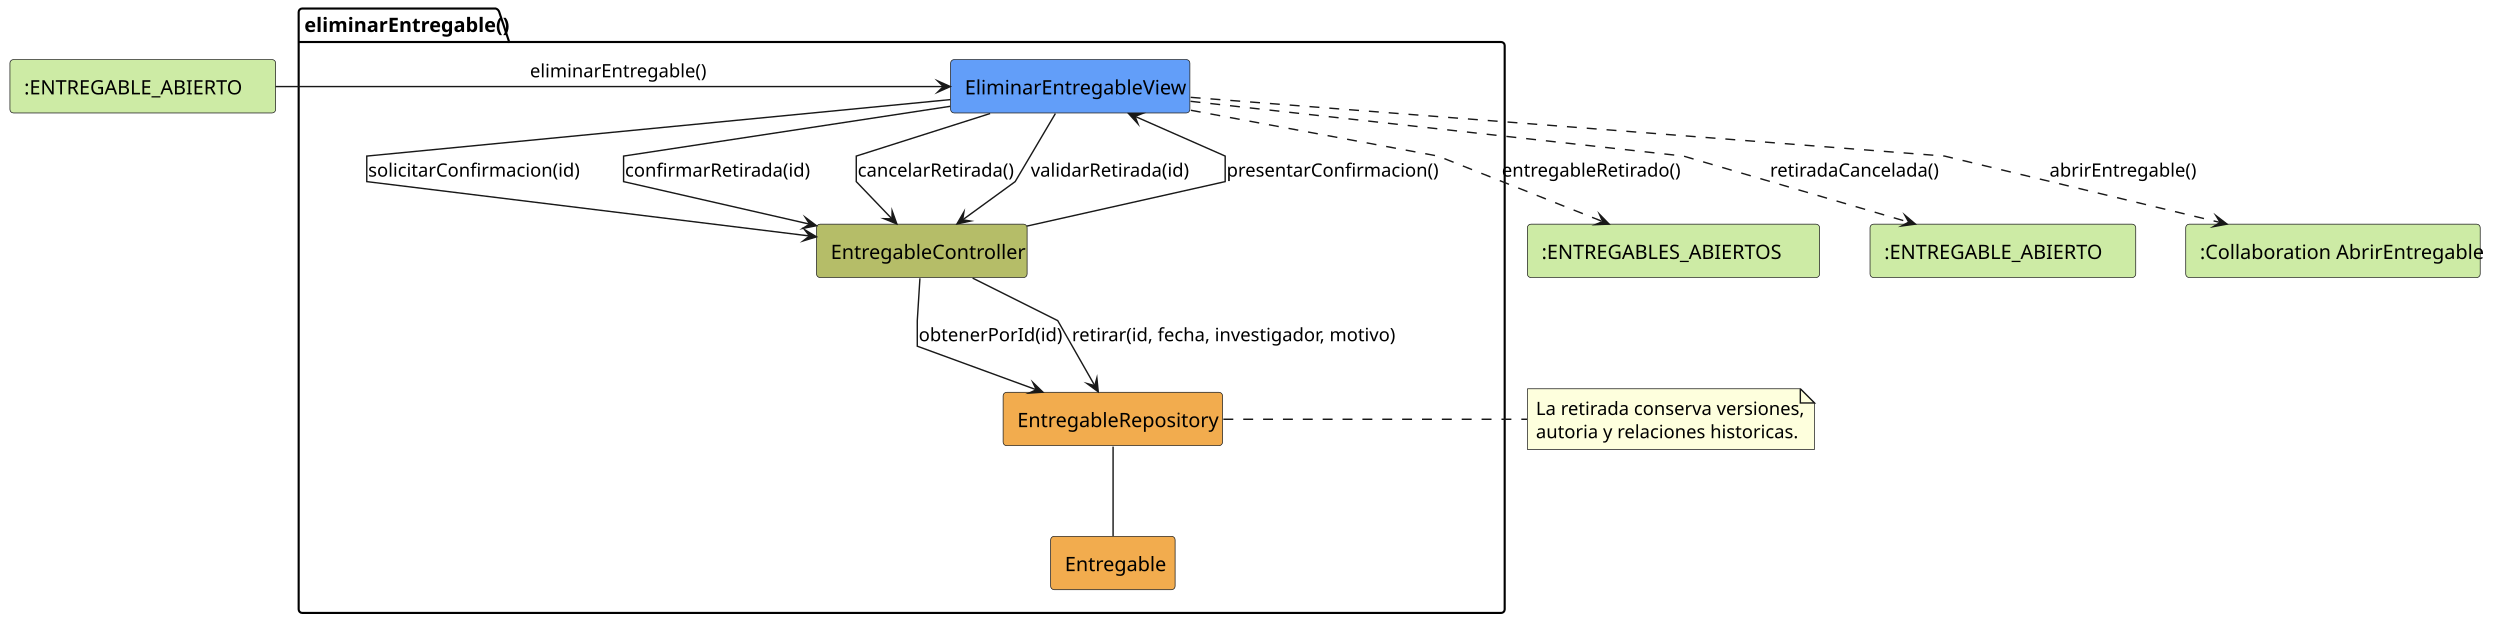
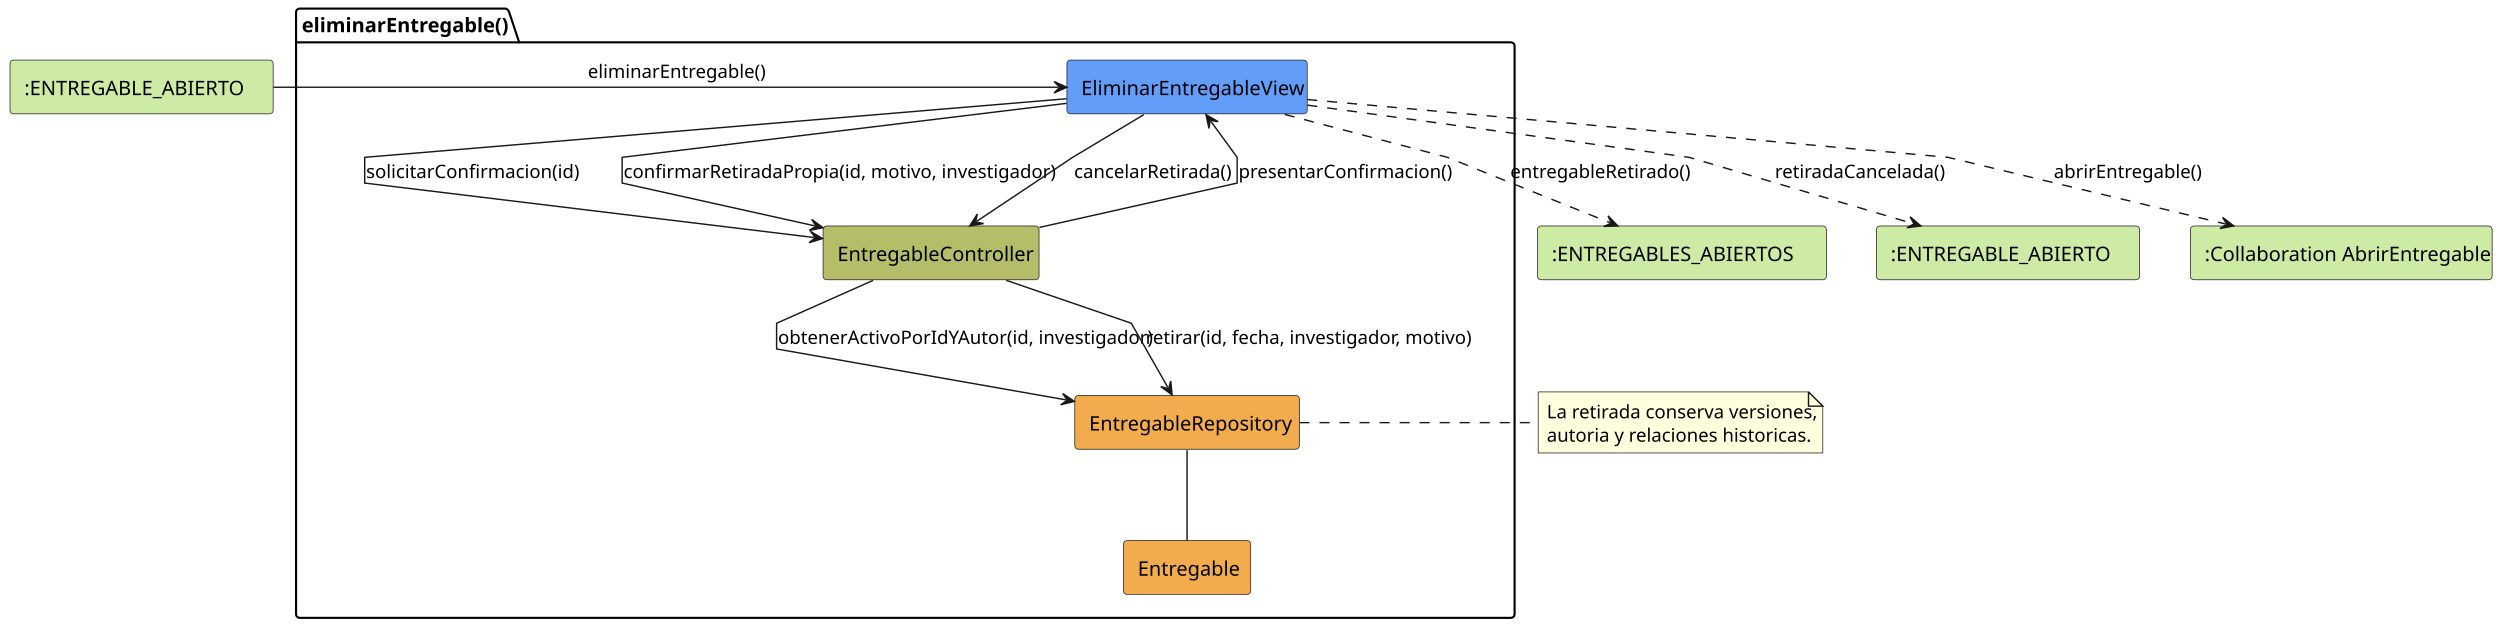
- <svg xmlns="http://www.w3.org/2000/svg" contentStyleType="text/css" data-diagram-type="DESCRIPTION" height="447px" preserveAspectRatio="none" style="width:1762px;height:447px;background:#FFFFFF;" version="1.1" viewBox="0 0 1762 447" width="1762px" zoomAndPan="magnify">
+ <svg xmlns="http://www.w3.org/2000/svg" contentStyleType="text/css" height="439px" preserveAspectRatio="none" style="width:1748px;height:439px;background:#FFFFFF;" version="1.1" viewBox="0 0 1748 439" width="1748px" zoomAndPan="magnify">
  <defs />
  <g>
-     <g class="cluster" data-qualified-name="eliminarEntregable" data-source-line="4" id="ent0002">
-       <path d="M213,6 L349.365,6 A3.75,3.75 0 0 1 351.865,8.5 L358.865,29.609 L1058,29.609 A2.5,2.5 0 0 1 1060.5,32.109 L1060.5,429.5 A2.5,2.5 0 0 1 1058,432 L213,432 A2.5,2.5 0 0 1 210.5,429.5 L210.5,8.5 A2.5,2.5 0 0 1 213,6" fill="none" style="stroke:#000000;stroke-width:1.5;" />
-       <line style="stroke:#000000;stroke-width:1.5;" x1="210.5" x2="358.865" y1="29.609" y2="29.609" />
-       <text fill="#000000" font-family="sans-serif" font-size="14" font-weight="700" lengthAdjust="spacing" textLength="135.365" x="214.5" y="22.533">eliminarEntregable()</text>
+     <g id="cluster_eliminarEntregable">
+       <path d="M209.5,6 L353.5,6 A3.75,3.75 0 0 1 356,8.5 L363,29.609 L1056.5,29.609 A2.5,2.5 0 0 1 1059,32.109 L1059,429.5 A2.5,2.5 0 0 1 1056.5,432 L209.5,432 A2.5,2.5 0 0 1 207,429.5 L207,8.5 A2.5,2.5 0 0 1 209.5,6 " fill="none" style="stroke:#000000;stroke-width:1.5;" />
+       <line style="stroke:#000000;stroke-width:1.5;" x1="207" x2="363" y1="29.609" y2="29.609" />
+       <text fill="#000000" font-family="sans-serif" font-size="14" font-weight="bold" lengthAdjust="spacing" textLength="143" x="211" y="22.533">eliminarEntregable()</text>
    </g>
-     <g class="entity" data-qualified-name="eliminarEntregable.EliminarEntregableView" data-source-line="5" id="ent0003">
-       <rect fill="#629EF9" height="37.609" rx="2.5" ry="2.5" style="stroke:#181818;stroke-width:0.5;" width="168.627" x="670" y="42" />
-       <text fill="#000000" font-family="sans-serif" font-size="14" lengthAdjust="spacing" textLength="148.627" x="680" y="66.533">EliminarEntregableView</text>
+     <g id="elem_EliminarEntregableView">
+       <rect fill="#629EF9" height="37.609" rx="2.5" ry="2.5" style="stroke:#181818;stroke-width:0.5;" width="168" x="746" y="42" />
+       <text fill="#000000" font-family="sans-serif" font-size="14" lengthAdjust="spacing" textLength="148" x="756" y="66.533">EliminarEntregableView</text>
    </g>
-     <g class="entity" data-qualified-name="eliminarEntregable.EntregableController" data-source-line="6" id="ent0004">
-       <rect fill="#B5BD68" height="37.609" rx="2.5" ry="2.5" style="stroke:#181818;stroke-width:0.5;" width="148.406" x="575.5" y="158" />
-       <text fill="#000000" font-family="sans-serif" font-size="14" lengthAdjust="spacing" textLength="128.406" x="585.5" y="182.533">EntregableController</text>
+     <g id="elem_EntregableController">
+       <rect fill="#B5BD68" height="37.609" rx="2.5" ry="2.5" style="stroke:#181818;stroke-width:0.5;" width="151" x="575.5" y="158" />
+       <text fill="#000000" font-family="sans-serif" font-size="14" lengthAdjust="spacing" textLength="131" x="585.5" y="182.533">EntregableController</text>
    </g>
-     <g class="entity" data-qualified-name="eliminarEntregable.EntregableRepository" data-source-line="7" id="ent0005">
-       <rect fill="#F2AC4E" height="37.609" rx="2.5" ry="2.5" style="stroke:#181818;stroke-width:0.5;" width="154.634" x="707" y="276.5" />
-       <text fill="#000000" font-family="sans-serif" font-size="14" lengthAdjust="spacing" textLength="134.634" x="717" y="301.033">EntregableRepository</text>
+     <g id="elem_EntregableRepository">
+       <rect fill="#F2AC4E" height="37.609" rx="2.5" ry="2.5" style="stroke:#181818;stroke-width:0.5;" width="157" x="751.5" y="276.5" />
+       <text fill="#000000" font-family="sans-serif" font-size="14" lengthAdjust="spacing" textLength="137" x="761.5" y="301.033">EntregableRepository</text>
    </g>
-     <g class="entity" data-qualified-name="eliminarEntregable.Entregable" data-source-line="8" id="ent0006">
-       <rect fill="#F2AC4E" height="37.609" rx="2.5" ry="2.5" style="stroke:#181818;stroke-width:0.5;" width="87.717" x="740.5" y="378" />
-       <text fill="#000000" font-family="sans-serif" font-size="14" lengthAdjust="spacing" textLength="67.717" x="750.5" y="402.533">Entregable</text>
+     <g id="elem_Entregable">
+       <rect fill="#F2AC4E" height="37.609" rx="2.5" ry="2.5" style="stroke:#181818;stroke-width:0.5;" width="89" x="785.5" y="378" />
+       <text fill="#000000" font-family="sans-serif" font-size="14" lengthAdjust="spacing" textLength="69" x="795.5" y="402.533">Entregable</text>
    </g>
-     <g class="entity" data-qualified-name="EstadoEntrada" data-source-line="3" id="ent0001">
-       <rect fill="#CDEBA5" height="37.609" rx="2.5" ry="2.5" style="stroke:#181818;stroke-width:0.5;" width="187.269" x="7" y="42" />
-       <text fill="#000000" font-family="sans-serif" font-size="14" lengthAdjust="spacing" textLength="167.269" x="17" y="66.533">:ENTREGABLE_ABIERTO</text>
+     <g id="elem_EstadoEntrada">
+       <rect fill="#CDEBA5" height="37.609" rx="2.5" ry="2.5" style="stroke:#181818;stroke-width:0.5;" width="184" x="7" y="42" />
+       <text fill="#000000" font-family="sans-serif" font-size="14" lengthAdjust="spacing" textLength="164" x="17" y="66.533">:ENTREGABLE_ABIERTO</text>
    </g>
-     <g class="entity" data-qualified-name="EstadoSalidaExitosa" data-source-line="11" id="ent0007">
-       <rect fill="#CDEBA5" height="37.609" rx="2.5" ry="2.5" style="stroke:#181818;stroke-width:0.5;" width="205.944" x="1076.5" y="158" />
-       <text fill="#000000" font-family="sans-serif" font-size="14" lengthAdjust="spacing" textLength="185.944" x="1086.5" y="182.533">:ENTREGABLES_ABIERTOS</text>
+     <g id="elem_EstadoSalidaExitosa">
+       <rect fill="#CDEBA5" height="37.609" rx="2.5" ry="2.5" style="stroke:#181818;stroke-width:0.5;" width="202" x="1075" y="158" />
+       <text fill="#000000" font-family="sans-serif" font-size="14" lengthAdjust="spacing" textLength="182" x="1085" y="182.533">:ENTREGABLES_ABIERTOS</text>
    </g>
-     <g class="entity" data-qualified-name="EstadoSalidaCancelada" data-source-line="12" id="ent0008">
-       <rect fill="#CDEBA5" height="37.609" rx="2.5" ry="2.5" style="stroke:#181818;stroke-width:0.5;" width="187.269" x="1318" y="158" />
-       <text fill="#000000" font-family="sans-serif" font-size="14" lengthAdjust="spacing" textLength="167.269" x="1328" y="182.533">:ENTREGABLE_ABIERTO</text>
+     <g id="elem_EstadoSalidaCancelada">
+       <rect fill="#CDEBA5" height="37.609" rx="2.5" ry="2.5" style="stroke:#181818;stroke-width:0.5;" width="184" x="1312" y="158" />
+       <text fill="#000000" font-family="sans-serif" font-size="14" lengthAdjust="spacing" textLength="164" x="1322" y="182.533">:ENTREGABLE_ABIERTO</text>
    </g>
-     <g class="entity" data-qualified-name="AbrirEntregable" data-source-line="13" id="ent0009">
-       <rect fill="#CDEBA5" height="37.609" rx="2.5" ry="2.5" style="stroke:#181818;stroke-width:0.5;" width="207.551" x="1540.5" y="158" />
-       <text fill="#000000" font-family="sans-serif" font-size="14" lengthAdjust="spacing" textLength="187.551" x="1550.5" y="182.533">:Collaboration AbrirEntregable</text>
+     <g id="elem_AbrirEntregable">
+       <rect fill="#CDEBA5" height="37.609" rx="2.5" ry="2.5" style="stroke:#181818;stroke-width:0.5;" width="211" x="1531.5" y="158" />
+       <text fill="#000000" font-family="sans-serif" font-size="14" lengthAdjust="spacing" textLength="191" x="1541.5" y="182.533">:Collaboration AbrirEntregable</text>
    </g>
-     <g class="entity" data-qualified-name="GMN22" data-source-line="30" id="ent0023">
-       <path d="M1076.5,274 L1076.5,316.703 L1278.872,316.703 L1278.872,284 L1268.872,274 L1076.5,274" fill="#FEFFDD" style="stroke:#181818;stroke-width:0.5;" />
-       <path d="M1268.872,274 L1268.872,284 L1278.872,284 L1268.872,274" fill="#FEFFDD" style="stroke:#181818;stroke-width:1;" />
-       <text fill="#000000" font-family="sans-serif" font-size="13" lengthAdjust="spacing" textLength="181.372" x="1082.5" y="292.495">La retirada conserva versiones,</text>
-       <text fill="#000000" font-family="sans-serif" font-size="13" lengthAdjust="spacing" textLength="174.859" x="1082.5" y="308.847">autoria y relaciones historicas.</text>
+     <g id="elem_GMN22">
+       <path d="M1075.5,274 L1075.5,316.703 L1274.5,316.703 L1274.5,284 L1264.5,274 L1075.5,274 " fill="#FEFFDD" style="stroke:#181818;stroke-width:0.5;" />
+       <path d="M1264.5,274 L1264.5,284 L1274.5,284 L1264.5,274 " fill="#FEFFDD" style="stroke:#181818;stroke-width:1.0;" />
+       <text fill="#000000" font-family="sans-serif" font-size="13" lengthAdjust="spacing" textLength="178" x="1081.5" y="292.495">La retirada conserva versiones,</text>
+       <text fill="#000000" font-family="sans-serif" font-size="13" lengthAdjust="spacing" textLength="177" x="1081.5" y="308.847">autoria y relaciones historicas.</text>
    </g>
-     <g class="link" data-entity-1="ent0001" data-entity-2="ent0003" data-link-type="dependency" data-source-line="15" id="lnk10">
-       <path d="M194.2,61 C321.53,61 542.33,61 664.8,61" fill="none" id="EstadoEntrada-to-EliminarEntregableView" style="stroke:#181818;stroke-width:1;" />
-       <polygon fill="#181818" points="669.8,61,660.8,57,664.8,61,660.8,65,669.8,61" style="stroke:#181818;stroke-width:1;stroke-linejoin:miter;stroke-miterlimit:10;" />
-       <text fill="#000000" font-family="sans-serif" font-size="13" lengthAdjust="spacing" textLength="117.051" x="373.5" y="54.495">eliminarEntregable()</text>
+     <g id="link_EstadoEntrada_EliminarEntregableView">
+       <path d="M191.21,61 C334.38,61 601.97,61 739.98,61 " fill="none" id="EstadoEntrada-to-EliminarEntregableView" style="stroke:#181818;stroke-width:1.0;" />
+       <polygon fill="#181818" points="745.98,61,736.98,57,740.98,61,736.98,65,745.98,61" style="stroke:#181818;stroke-width:1.0;" />
+       <text fill="#000000" font-family="sans-serif" font-size="13" lengthAdjust="spacing" textLength="115" x="411" y="54.495">eliminarEntregable()</text>
    </g>
-     <g class="link" data-entity-1="ent0003" data-entity-2="ent0004" data-link-type="dependency" data-source-line="17" id="lnk11">
-       <path d="M669.8,70.2 C528.13,83.91 258.5,110 258.5,110 C258.5,110 258.5,128 258.5,128 C258.5,128 457.177,152.391 570.537,166.311" fill="none" id="EliminarEntregableView-to-EntregableController" style="stroke:#181818;stroke-width:1;" />
-       <polygon fill="#181818" points="575.5,166.92,567.055,161.853,570.537,166.311,566.08,169.793,575.5,166.92" style="stroke:#181818;stroke-width:1;stroke-linejoin:miter;stroke-miterlimit:10;" />
-       <text fill="#000000" font-family="sans-serif" font-size="13" lengthAdjust="spacing" textLength="139.426" x="259.5" y="124.495">solicitarConfirmacion(id)</text>
+     <g id="link_EliminarEntregableView_EntregableController">
+       <path d="M745.77,69.03 C586.06,82.36 255,110 255,110 C255,110 255,128 255,128 C255,128 454.174,152.138 569.164,166.078 " fill="none" id="EliminarEntregableView-to-EntregableController" style="stroke:#181818;stroke-width:1.0;" />
+       <polygon fill="#181818" points="575.12,166.8,566.667,161.746,570.156,166.198,565.704,169.688,575.12,166.8" style="stroke:#181818;stroke-width:1.0;" />
+       <text fill="#000000" font-family="sans-serif" font-size="13" lengthAdjust="spacing" textLength="138" x="256" y="124.495">solicitarConfirmacion(id)</text>
    </g>
-     <g class="link" data-entity-1="ent0004" data-entity-2="ent0003" data-link-type="dependency" data-source-line="18" id="lnk12">
-       <path d="M723.75,159.35 C785.55,145.48 863.5,128 863.5,128 C863.5,128 863.5,110 863.5,110 C863.5,110 830.906,95.645 799.976,82.025" fill="none" id="EntregableController-to-EliminarEntregableView" style="stroke:#181818;stroke-width:1;" />
-       <polygon fill="#181818" points="795.4,80.01,802.025,87.298,799.976,82.025,805.249,79.976,795.4,80.01" style="stroke:#181818;stroke-width:1;stroke-linejoin:miter;stroke-miterlimit:10;" />
-       <text fill="#000000" font-family="sans-serif" font-size="13" lengthAdjust="spacing" textLength="140.163" x="864.5" y="124.495">presentarConfirmacion()</text>
+     <g id="link_EntregableController_EliminarEntregableView">
+       <path d="M726.75,159.01 C788.31,145.2 865,128 865,128 C865,128 865,110 865,110 C865,110 856.675,98.588 846.765,84.998 " fill="none" id="EntregableController-to-EliminarEntregableView" style="stroke:#181818;stroke-width:1.0;" />
+       <polygon fill="#181818" points="843.23,80.15,845.301,89.779,846.176,84.19,851.765,85.065,843.23,80.15" style="stroke:#181818;stroke-width:1.0;" />
+       <text fill="#000000" font-family="sans-serif" font-size="13" lengthAdjust="spacing" textLength="137" x="866" y="124.495">presentarConfirmacion()</text>
    </g>
-     <g class="link" data-entity-1="ent0003" data-entity-2="ent0004" data-link-type="dependency" data-source-line="19" id="lnk13">
-       <path d="M669.67,74.93 C576.37,89.14 439.5,110 439.5,110 C439.5,110 439.5,128 439.5,128 C439.5,128 510.126,144.146 570.586,157.966" fill="none" id="EliminarEntregableView-to-EntregableController-1" style="stroke:#181818;stroke-width:1;" />
-       <polygon fill="#181818" points="575.46,159.08,567.578,153.175,570.586,157.966,565.795,160.974,575.46,159.08" style="stroke:#181818;stroke-width:1;stroke-linejoin:miter;stroke-miterlimit:10;" />
-       <text fill="#000000" font-family="sans-serif" font-size="13" lengthAdjust="spacing" textLength="122.091" x="440.5" y="124.495">confirmarRetirada(id)</text>
+     <g id="link_EliminarEntregableView_EntregableController">
+       <path d="M745.75,72.24 C629.74,86.34 435,110 435,110 C435,110 435,128 435,128 C435,128 507.313,144.068 569.593,157.908 " fill="none" id="EliminarEntregableView-to-EntregableController-1" style="stroke:#181818;stroke-width:1.0;" />
+       <polygon fill="#181818" points="575.45,159.21,567.532,153.353,570.569,158.125,565.797,161.162,575.45,159.21" style="stroke:#181818;stroke-width:1.0;" />
+       <text fill="#000000" font-family="sans-serif" font-size="13" lengthAdjust="spacing" textLength="277" x="436" y="124.495">confirmarRetiradaPropia(id, motivo, investigador)</text>
    </g>
-     <g class="link" data-entity-1="ent0003" data-entity-2="ent0004" data-link-type="dependency" data-source-line="20" id="lnk14">
-       <path d="M697.84,80.01 C655,93.63 603.5,110 603.5,110 C603.5,110 603.5,128 603.5,128 C603.5,128 615.62,140.651 628.65,154.241" fill="none" id="EliminarEntregableView-to-EntregableController-2" style="stroke:#181818;stroke-width:1;" />
-       <polygon fill="#181818" points="632.11,157.85,628.769,148.585,628.65,154.241,622.994,154.122,632.11,157.85" style="stroke:#181818;stroke-width:1;stroke-linejoin:miter;stroke-miterlimit:10;" />
-       <text fill="#000000" font-family="sans-serif" font-size="13" lengthAdjust="spacing" textLength="106.933" x="604.5" y="124.495">cancelarRetirada()</text>
+     <g id="link_EliminarEntregableView_EntregableController">
+       <path d="M799.76,80.15 C777.1,93.74 750,110 750,110 C750,110 712.351,135.091 683.042,154.641 " fill="none" id="EliminarEntregableView-to-EntregableController-2" style="stroke:#181818;stroke-width:1.0;" />
+       <polygon fill="#181818" points="678.05,157.97,687.757,156.304,682.21,155.196,683.318,149.648,678.05,157.97" style="stroke:#181818;stroke-width:1.0;" />
+       <text fill="#000000" font-family="sans-serif" font-size="13" lengthAdjust="spacing" textLength="105" x="751" y="124.495">cancelarRetirada()</text>
    </g>
-     <g class="link" data-entity-1="ent0003" data-entity-2="ent0004" data-link-type="dependency" data-source-line="21" id="lnk15">
-       <path d="M743.84,80.03 C732.3,99.58 715.5,128 715.5,128 C715.5,128 697.184,141.32 678.494,154.91" fill="none" id="EliminarEntregableView-to-EntregableController-3" style="stroke:#181818;stroke-width:1;" />
-       <polygon fill="#181818" points="674.45,157.85,684.082,155.792,678.494,154.91,679.377,149.322,674.45,157.85" style="stroke:#181818;stroke-width:1;stroke-linejoin:miter;stroke-miterlimit:10;" />
-       <text fill="#000000" font-family="sans-serif" font-size="13" lengthAdjust="spacing" textLength="106.209" x="726.5" y="124.495">validarRetirada(id)</text>
+     <g id="link_EntregableController_EntregableRepository">
+       <path d="M610.48,196.01 C579.83,209.63 543,226 543,226 C543,226 543,244 543,244 C543,244 660.321,264.64 745.291,279.59 " fill="none" id="EntregableController-to-EntregableRepository" style="stroke:#181818;stroke-width:1.0;" />
+       <polygon fill="#181818" points="751.2,280.63,743.029,275.131,746.276,279.764,741.643,283.01,751.2,280.63" style="stroke:#181818;stroke-width:1.0;" />
+       <text fill="#000000" font-family="sans-serif" font-size="13" lengthAdjust="spacing" textLength="242" x="544" y="240.495">obtenerActivoPorIdYAutor(id, investigador)</text>
    </g>
-     <g class="link" data-entity-1="ent0004" data-entity-2="ent0005" data-link-type="dependency" data-source-line="22" id="lnk16">
-       <path d="M648.37,196.15 C647.52,209.74 646.5,226 646.5,226 C646.5,226 646.5,244 646.5,244 C646.5,244 690.774,260.202 730.375,274.692" fill="none" id="EntregableController-to-EntregableRepository" style="stroke:#181818;stroke-width:1;" />
-       <polygon fill="#181818" points="735.07,276.41,727.993,269.561,730.375,274.692,725.244,277.074,735.07,276.41" style="stroke:#181818;stroke-width:1;stroke-linejoin:miter;stroke-miterlimit:10;" />
-       <text fill="#000000" font-family="sans-serif" font-size="13" lengthAdjust="spacing" textLength="93.939" x="647.5" y="240.495">obtenerPorId(id)</text>
+     <g id="link_EntregableController_EntregableRepository">
+       <path d="M703.53,196.01 C743.25,209.63 791,226 791,226 C791,226 805.032,250.636 816.582,270.926 " fill="none" id="EntregableController-to-EntregableRepository-1" style="stroke:#181818;stroke-width:1.0;" />
+       <polygon fill="#181818" points="819.55,276.14,818.574,266.34,817.077,271.795,811.621,270.297,819.55,276.14" style="stroke:#181818;stroke-width:1.0;" />
+       <text fill="#000000" font-family="sans-serif" font-size="13" lengthAdjust="spacing" textLength="211" x="801" y="240.495">retirar(id, fecha, investigador, motivo)</text>
    </g>
-     <g class="link" data-entity-1="ent0004" data-entity-2="ent0005" data-link-type="dependency" data-source-line="23" id="lnk17">
-       <path d="M685.52,196.01 C712.76,209.63 745.5,226 745.5,226 C745.5,226 760.027,251.505 771.577,271.795" fill="none" id="EntregableController-to-EntregableRepository-1" style="stroke:#181818;stroke-width:1;" />
-       <polygon fill="#181818" points="774.05,276.14,773.074,266.34,771.577,271.795,766.121,270.297,774.05,276.14" style="stroke:#181818;stroke-width:1;stroke-linejoin:miter;stroke-miterlimit:10;" />
-       <text fill="#000000" font-family="sans-serif" font-size="13" lengthAdjust="spacing" textLength="214.583" x="755.5" y="240.495">retirar(id, fecha, investigador, motivo)</text>
+     <g id="link_EntregableRepository_Entregable">
+       <path d="M830,314.75 C830,332.7 830,359.95 830,377.87 " fill="none" id="EntregableRepository-Entregable" style="stroke:#181818;stroke-width:1.0;" />
    </g>
-     <g class="link" data-entity-1="ent0005" data-entity-2="ent0006" data-link-type="association" data-source-line="24" id="lnk18">
-       <path d="M784.5,314.75 C784.5,332.7 784.5,359.95 784.5,377.87" fill="none" id="EntregableRepository-Entregable" style="stroke:#181818;stroke-width:1;" />
+     <g id="link_EliminarEntregableView_EstadoSalidaExitosa">
+       <path d="M898.29,80.01 C949.93,93.63 1012,110 1012,110 C1012,110 1077.064,136.179 1125.624,155.729 " fill="none" id="EliminarEntregableView-to-EstadoSalidaExitosa" style="stroke:#181818;stroke-width:1.0;stroke-dasharray:7.0,7.0;" />
+       <polygon fill="#181818" points="1131.19,157.97,1124.335,150.898,1126.552,156.103,1121.347,158.319,1131.19,157.97" style="stroke:#181818;stroke-width:1.0;" />
+       <text fill="#000000" font-family="sans-serif" font-size="13" lengthAdjust="spacing" textLength="116" x="1056" y="124.495">entregableRetirado()</text>
    </g>
-     <g class="link" data-entity-1="ent0003" data-entity-2="ent0007" data-link-type="dependency" data-source-line="25" id="lnk19">
-       <path d="M839.31,77.72 C914.84,91.72 1013.5,110 1013.5,110 C1013.5,110 1080.344,136.572 1129.494,156.122" fill="none" id="EliminarEntregableView-to-EstadoSalidaExitosa" style="stroke:#181818;stroke-width:1;stroke-dasharray:7,7;" />
-       <polygon fill="#181818" points="1134.14,157.97,1127.256,150.927,1129.494,156.122,1124.299,158.36,1134.14,157.97" style="stroke:#181818;stroke-width:1;stroke-linejoin:miter;stroke-miterlimit:10;" />
-       <text fill="#000000" font-family="sans-serif" font-size="13" lengthAdjust="spacing" textLength="119.234" x="1058.5" y="124.495">entregableRetirado()</text>
+     <g id="link_EliminarEntregableView_EstadoSalidaCancelada">
+       <path d="M914.07,73.5 C1017.91,87.7 1181,110 1181,110 C1181,110 1271.287,136.716 1337.307,156.266 " fill="none" id="EliminarEntregableView-to-EstadoSalidaCancelada" style="stroke:#181818;stroke-width:1.0;stroke-dasharray:7.0,7.0;" />
+       <polygon fill="#181818" points="1343.06,157.97,1335.566,151.579,1338.266,156.55,1333.295,159.25,1343.06,157.97" style="stroke:#181818;stroke-width:1.0;" />
+       <text fill="#000000" font-family="sans-serif" font-size="13" lengthAdjust="spacing" textLength="112" x="1241" y="124.495">retiradaCancelada()</text>
    </g>
-     <g class="link" data-entity-1="ent0003" data-entity-2="ent0008" data-link-type="dependency" data-source-line="26" id="lnk20">
-       <path d="M839.08,71.4 C964.84,85.37 1186.5,110 1186.5,110 C1186.5,110 1278.602,137.012 1345.222,156.562" fill="none" id="EliminarEntregableView-to-EstadoSalidaCancelada" style="stroke:#181818;stroke-width:1;stroke-dasharray:7,7;" />
-       <polygon fill="#181818" points="1350.02,157.97,1342.511,151.598,1345.222,156.562,1340.258,159.274,1350.02,157.97" style="stroke:#181818;stroke-width:1;stroke-linejoin:miter;stroke-miterlimit:10;" />
-       <text fill="#000000" font-family="sans-serif" font-size="13" lengthAdjust="spacing" textLength="114.893" x="1247.5" y="124.495">retiradaCancelada()</text>
+     <g id="link_EliminarEntregableView_AbrirEntregable">
+       <path d="M914,69.58 C1063.92,83.11 1362,110 1362,110 C1362,110 1474.596,137.019 1556.026,156.569 " fill="none" id="EliminarEntregableView-to-AbrirEntregable" style="stroke:#181818;stroke-width:1.0;stroke-dasharray:7.0,7.0;" />
+       <polygon fill="#181818" points="1561.86,157.97,1554.043,151.98,1556.998,156.803,1552.175,159.758,1561.86,157.97" style="stroke:#181818;stroke-width:1.0;" />
+       <text fill="#000000" font-family="sans-serif" font-size="13" lengthAdjust="spacing" textLength="95" x="1436" y="124.495">abrirEntregable()</text>
    </g>
-     <g class="link" data-entity-1="ent0003" data-entity-2="ent0009" data-link-type="dependency" data-source-line="27" id="lnk21">
-       <path d="M839.18,68.6 C1008.03,81.76 1370.5,110 1370.5,110 C1370.5,110 1483.639,137.249 1564.769,156.799" fill="none" id="EliminarEntregableView-to-AbrirEntregable" style="stroke:#181818;stroke-width:1;stroke-dasharray:7,7;" />
-       <polygon fill="#181818" points="1569.63,157.97,1561.818,151.973,1564.769,156.799,1559.943,159.75,1569.63,157.97" style="stroke:#181818;stroke-width:1;stroke-linejoin:miter;stroke-miterlimit:10;" />
-       <text fill="#000000" font-family="sans-serif" font-size="13" lengthAdjust="spacing" textLength="97.544" x="1444.5" y="124.495">abrirEntregable()</text>
-     </g>
-     <g class="link" data-entity-1="ent0005" data-entity-2="ent0023" data-link-type="association" data-source-line="30" id="lnk24">
-       <path d="M862.22,295.5 C890.43,295.5 915.5,295.5 915.5,295.5 C915.5,295.5 1046.5,295.5 1046.5,295.5 C1046.5,295.5 1058.98,295.5 1076.23,295.5" fill="none" id="EntregableRepository-GMN22" style="stroke:#181818;stroke-width:1;stroke-dasharray:7,7;" />
+     <g id="link_EntregableRepository_GMN22">
+       <path d="M908.61,295.5 C928.83,295.5 945,295.5 945,295.5 C945,295.5 1060,295.5 1060,295.5 C1060,295.5 1065.9,295.5 1075.03,295.5 " fill="none" id="EntregableRepository-GMN22" style="stroke:#181818;stroke-width:1.0;stroke-dasharray:7.0,7.0;" />
    </g>
  </g>
</svg>
